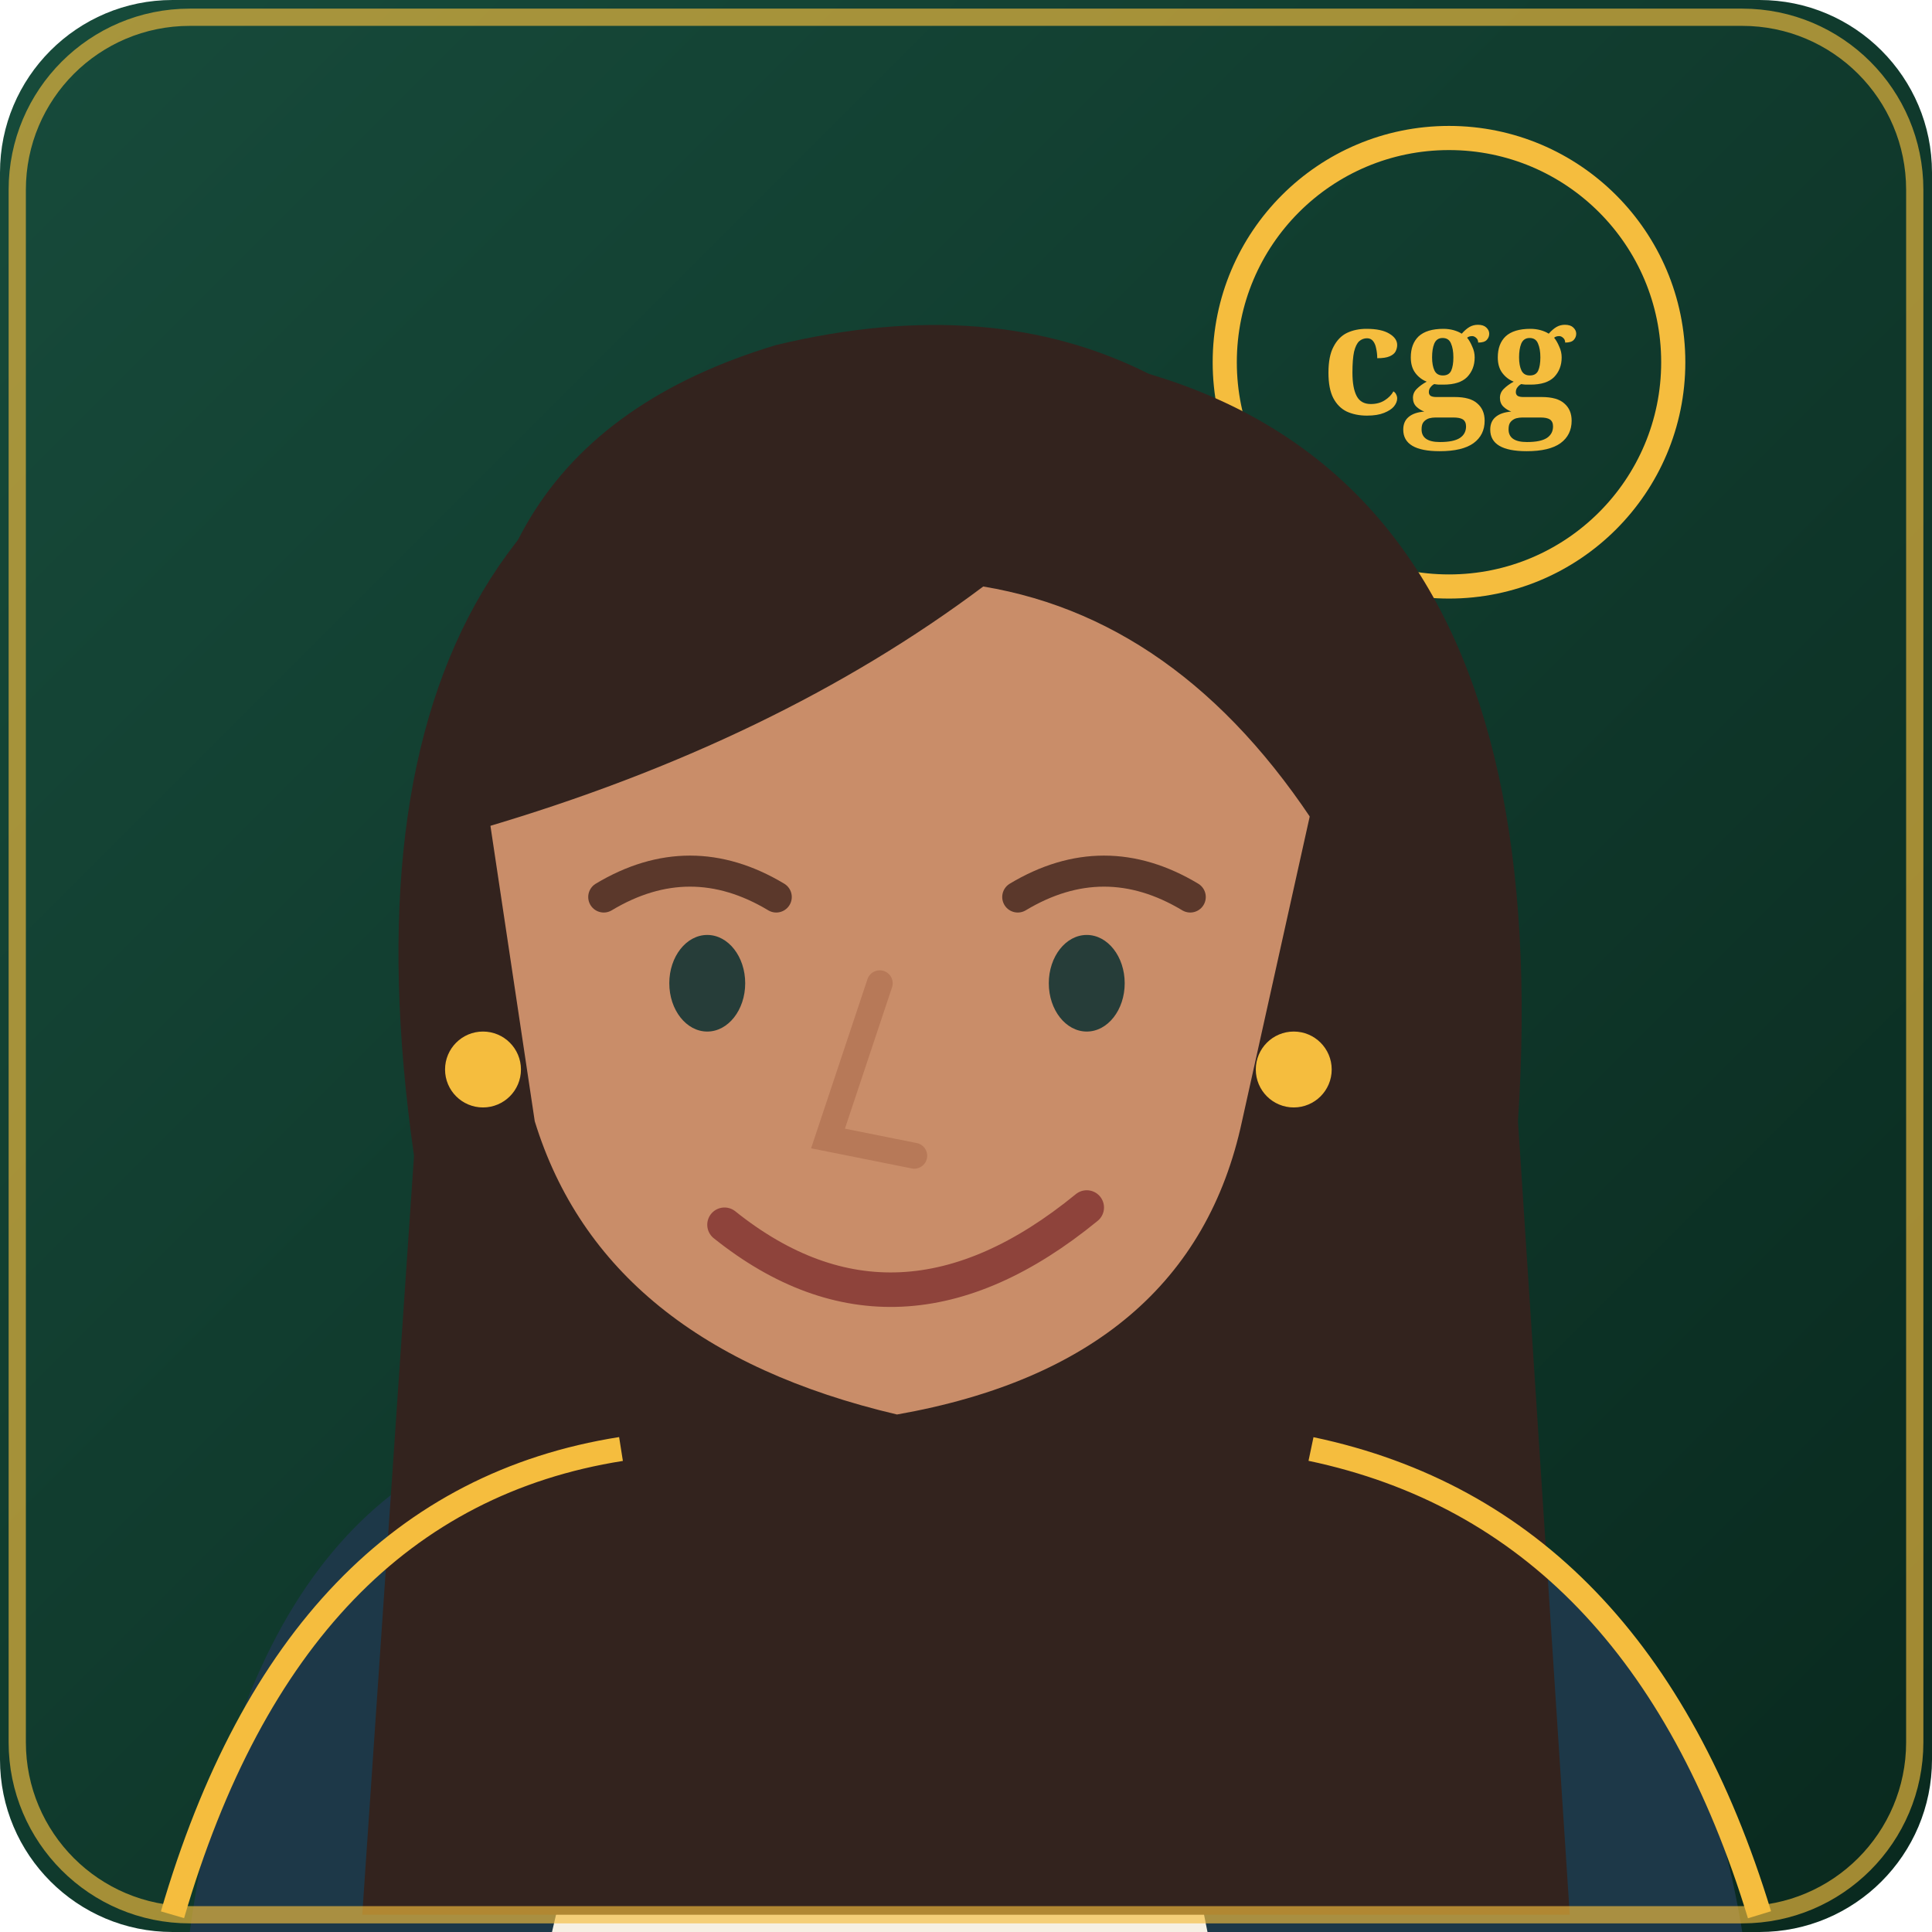
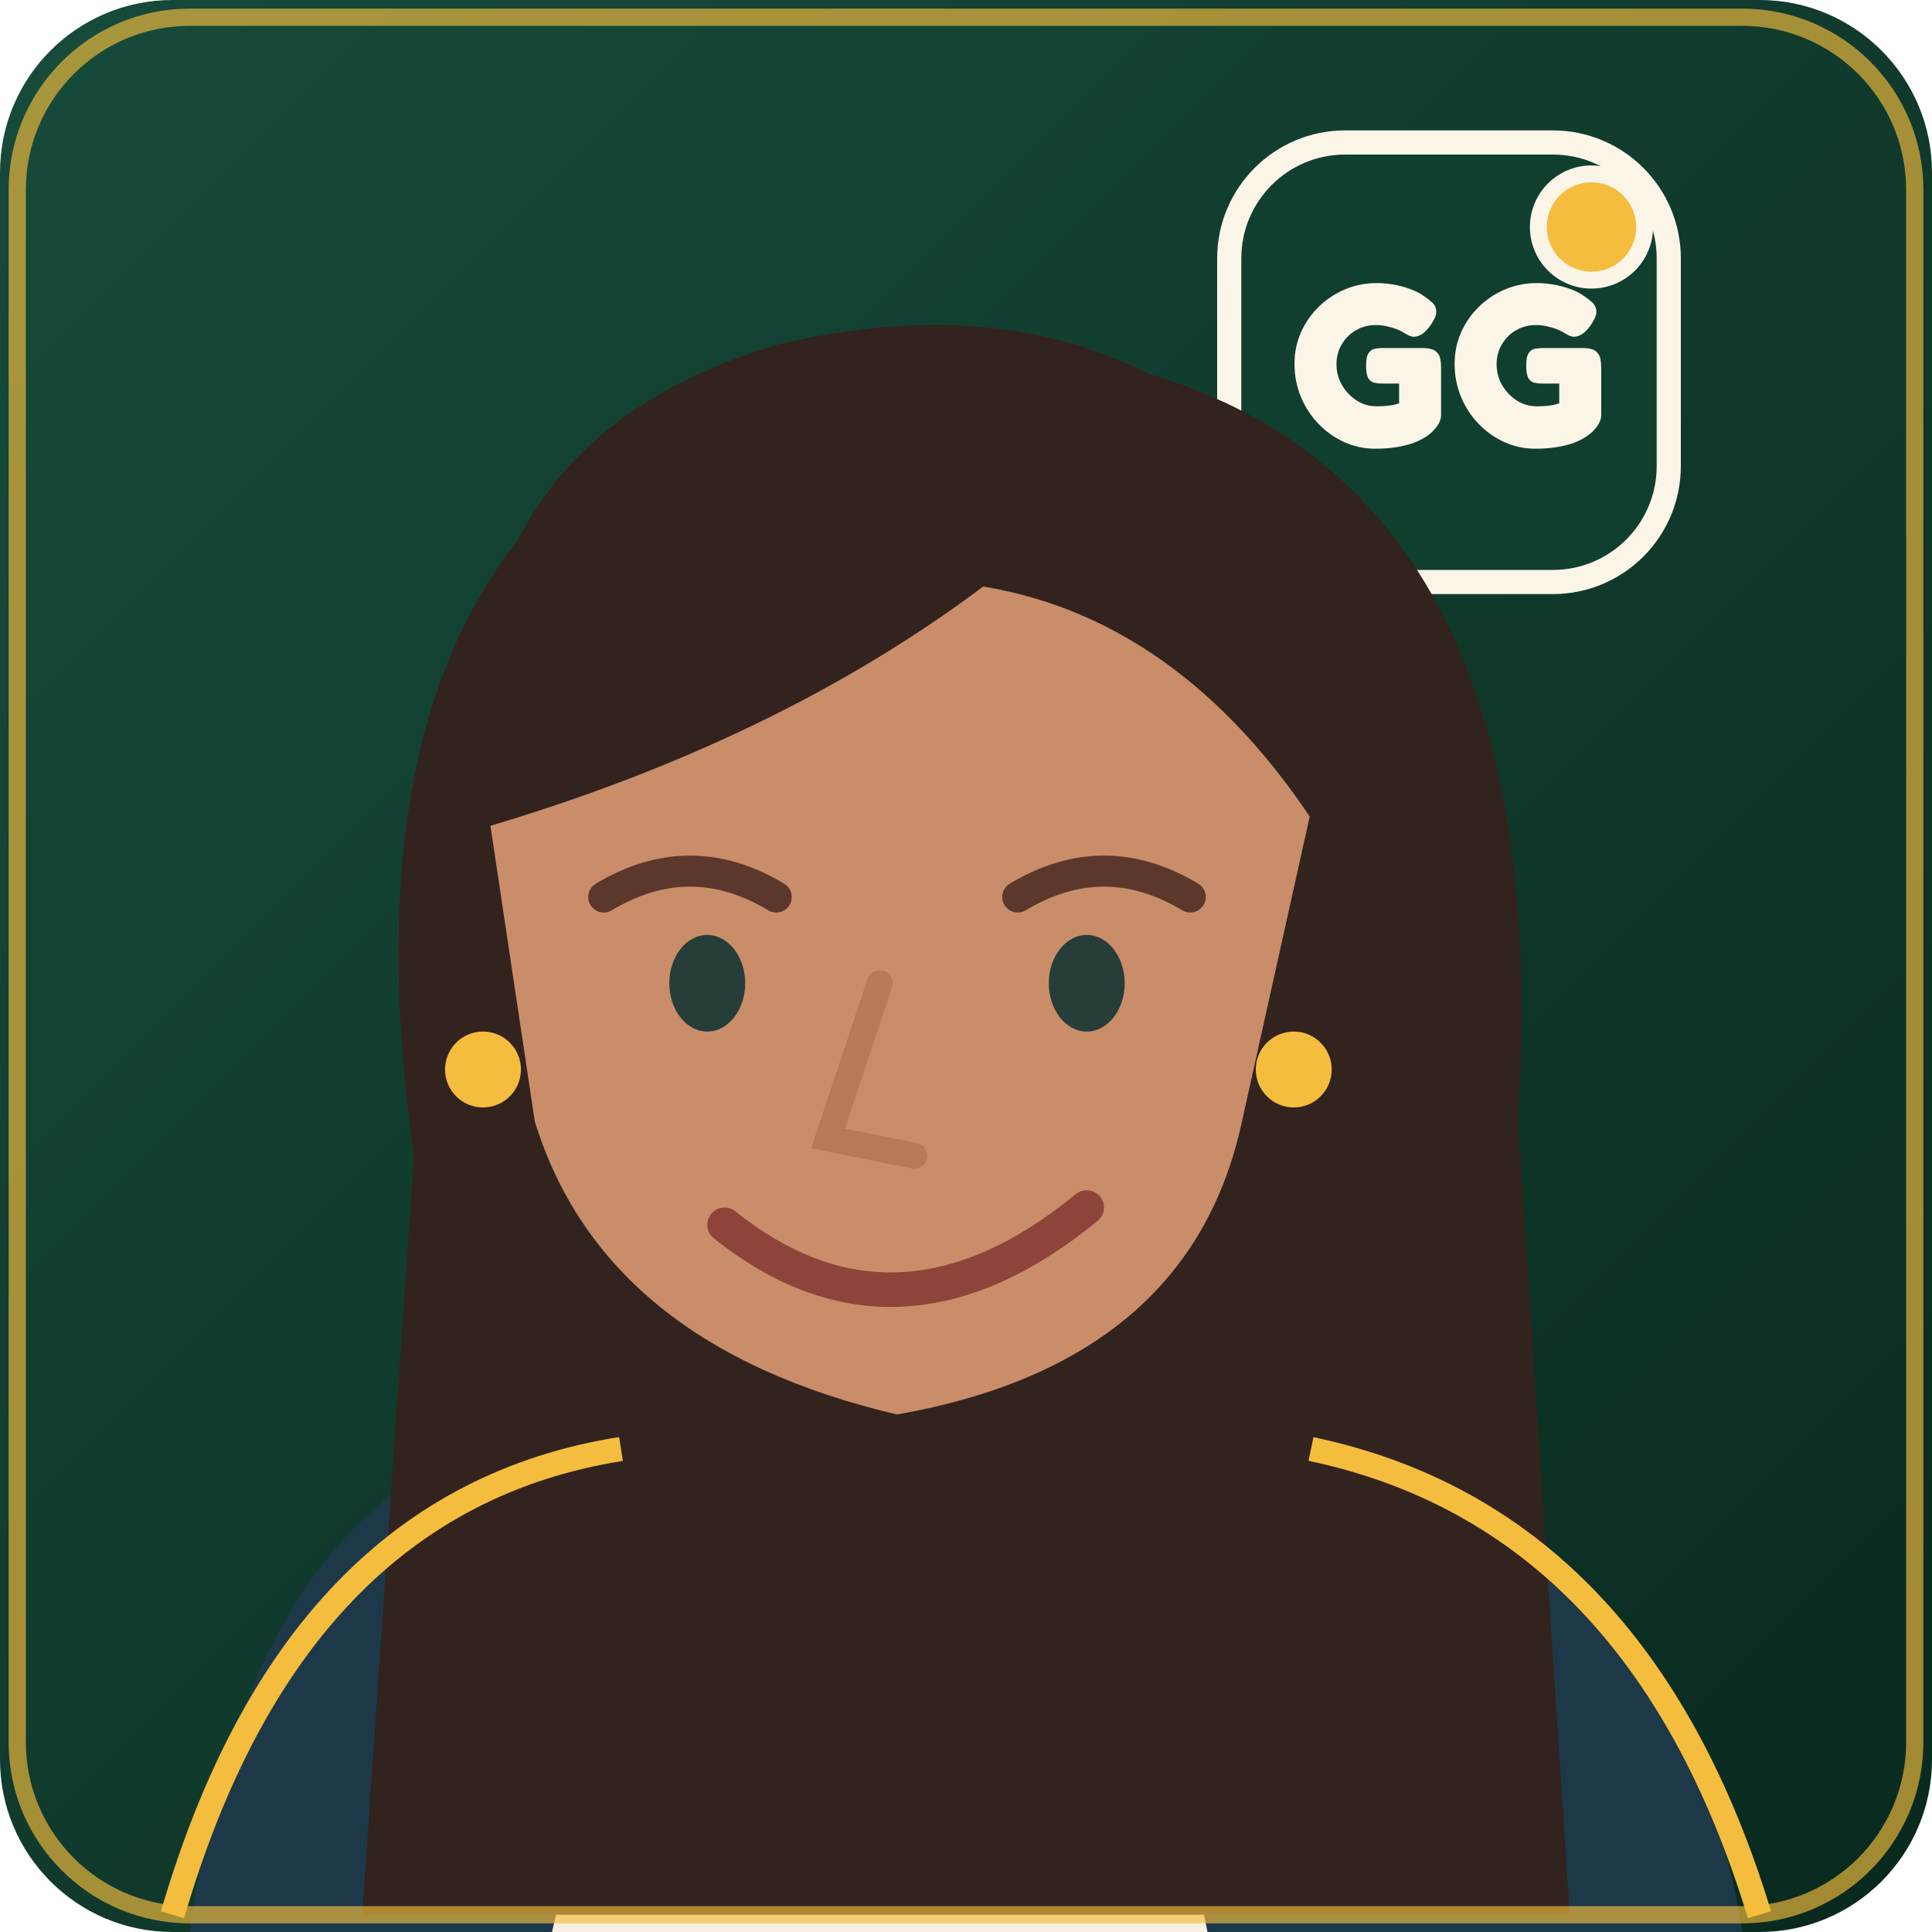
<svg xmlns="http://www.w3.org/2000/svg" viewBox="0 0 112 112" role="img" aria-label="Elena Vargas cartoon portrait">
  <defs>
    <linearGradient id="bg" x1="0" y1="0" x2="1" y2="1">
      <stop stop-color="#174b3b" />
      <stop offset="1" stop-color="#09291e" />
    </linearGradient>
    <linearGradient id="face" x1="0" y1="0" x2="0" y2="1">
      <stop stop-color="#c98d69" />
      <stop offset="1" stop-color="#c98d69" />
    </linearGradient>
  </defs>
  <rect width="112" height="112" rx="10" fill="url(#bg)" />
-   <circle cx="84" cy="21" r="13" fill="none" stroke="#f5bd3e" stroke-width="1.4" />
-   <text x="84" y="24" text-anchor="middle" font-family="Georgia,serif" font-weight="bold" font-size="9" fill="#f5bd3e">cgg</text>
+   <svg x="70" y="7" width="28" height="28" viewBox="0 0 400 400">
+     <rect x="18" y="18" width="364" height="364" rx="96" fill="#103E2F" stroke="#FBF5E8" stroke-width="20" />
+     <path d="M138.92 271.61Q125.24 271.61 113.175 266.1Q101.11 260.59 91.8 250.9Q82.49 241.21 77.265 228.48Q72.04 215.75 72.04 201.31Q72.04 187.44 77.36 175.375Q82.68 163.31 92.085 154.095Q101.49 144.88 113.84 139.655Q126.19 134.43 140.25 134.43Q146.33 134.43 153.36 135.57Q160.39 136.71 167.135 139.085Q173.88 141.46 178.82 144.88Q182.81 147.54 186.135 150.58Q189.46 153.62 189.46 158.18Q189.46 160.46 188.32 163.12Q187.18 165.78 185.09 168.82Q181.48 174.14 177.87 176.515Q174.26 178.89 171.03 178.89Q168.94 178.89 166.755 177.845Q164.57 176.8 160.77 174.52Q159.63 173.76 156.4 172.525Q153.17 171.29 148.705 170.245Q144.24 169.2 139.3 169.2Q130.37 169.2 122.96 173.475Q115.55 177.75 111.18 185.16Q106.81 192.57 106.81 201.69Q106.81 211.0 111.37 218.885Q115.93 226.77 123.435 231.615Q130.94 236.46 139.68 236.46Q143.1 236.46 146.425 236.27Q149.75 236.08 152.98 235.51Q156.21 234.94 158.68 233.99V217.65H144.62Q141.2 217.65 138.16 216.985Q135.12 216.32 133.22 213.28Q131.32 210.24 131.32 202.83Q131.32 195.42 133.41 192.38Q135.5 189.34 138.73 188.77Q141.96 188.2 145.19 188.2H178.44Q186.04 188.39 189.08 190.955Q192.12 193.52 192.785 197.13Q193.45 200.74 193.45 204.73V243.68Q193.45 249.0 188.89 254.605Q184.33 260.21 176.54 264.2Q171.79 266.67 165.9 268.285Q160.01 269.9 153.265 270.755Q146.52 271.61 138.92 271.61ZM271.53 271.61Q257.85 271.61 245.785 266.1Q233.72 260.59 224.41 250.9Q215.1 241.21 209.875 228.48Q204.65 215.75 204.65 201.31Q204.65 187.44 209.97 175.375Q215.29 163.31 224.695 154.095Q234.1 144.88 246.45 139.655Q258.8 134.43 272.86 134.43Q278.94 134.43 285.97 135.57Q293.0 136.71 299.745 139.085Q306.49 141.46 311.43 144.88Q315.42 147.54 318.745 150.58Q322.07 153.62 322.07 158.18Q322.07 160.46 320.93 163.12Q319.79 165.78 317.7 168.82Q314.09 174.14 310.48 176.515Q306.87 178.89 303.64 178.89Q301.55 178.89 299.365 177.845Q297.18 176.8 293.38 174.52Q292.24 173.76 289.01 172.525Q285.78 171.29 281.315 170.245Q276.85 169.2 271.91 169.2Q262.98 169.2 255.57 173.475Q248.16 177.75 243.79 185.16Q239.42 192.57 239.42 201.69Q239.42 211.0 243.98 218.885Q248.54 226.77 256.045 231.615Q263.55 236.46 272.29 236.46Q275.71 236.46 279.035 236.27Q282.36 236.08 285.59 235.51Q288.82 234.94 291.29 233.99V217.65H277.23Q273.81 217.65 270.77 216.985Q267.73 216.32 265.83 213.28Q263.93 210.24 263.93 202.83Q263.93 195.42 266.02 192.38Q268.11 189.34 271.34 188.77Q274.57 188.2 277.8 188.2H311.05Q318.65 188.39 321.69 190.955Q324.73 193.52 325.395 197.13Q326.06 200.74 326.06 204.73V243.68Q326.06 249.0 321.5 254.605Q316.94 260.21 309.15 264.2Q304.4 266.67 298.51 268.285Q292.62 269.9 285.875 270.755Q279.13 271.61 271.53 271.61Z" fill="#FBF5E8" />
+     <circle cx="318" cy="88" r="44" fill="#F5BD3E" stroke="#FBF5E8" stroke-width="14" />
+   </svg>
  <path d="M11 112 Q15 83 36 82 L72 82 Q97 87 101 112Z" fill="#1d3848" />
  <path d="M39 82 L51 94 L64 82 L70 112 L32 112Z" fill="#f6f0e4" />
  <path d="M43 75 L43 86 Q51 94 59 86 L59 75Z" fill="#c98d69" />
  <path d="M24 67 Q18 25 52 20 Q91 19 88 65 L91 111 L21 111Z" fill="#33231e" />
  <path d="M28 45 Q28 29 51 28 Q75 29 76 47 L72 65 Q69 79 52 82 Q35 78 31 65Z" fill="url(#face)" />
  <path d="M28 48 Q25 26 45 20 Q70 14 82 39 L77 49 Q69 36 57 34 Q45 43 28 48Z" fill="#33231e" />
  <path d="M35 52 Q40 49 45 52 M59 52 Q64 49 69 52" fill="none" stroke="#5b382b" stroke-width="1.8" stroke-linecap="round" />
  <ellipse cx="41" cy="57" rx="2.2" ry="2.8" fill="#263d39" />
  <ellipse cx="63" cy="57" rx="2.2" ry="2.8" fill="#263d39" />
  <path d="M51 57 L48 66 L53 67" fill="none" stroke="#b77958" stroke-width="1.5" stroke-linecap="round" />
  <path d="M42 71 Q52 79 63 70" fill="none" stroke="#8e433b" stroke-width="2" stroke-linecap="round" />
  <circle cx="28" cy="62" r="2.2" fill="#f5bd3e" />
  <circle cx="75" cy="62" r="2.2" fill="#f5bd3e" />
  <path d="M10 111 Q17 87 36 84 M76 84 Q95 88 102 111" fill="none" stroke="#f5bd3e" stroke-width="1.4" />
  <rect x="1" y="1" width="110" height="110" rx="10" fill="none" stroke="#f5bd3e" stroke-opacity=".65" />
</svg>
